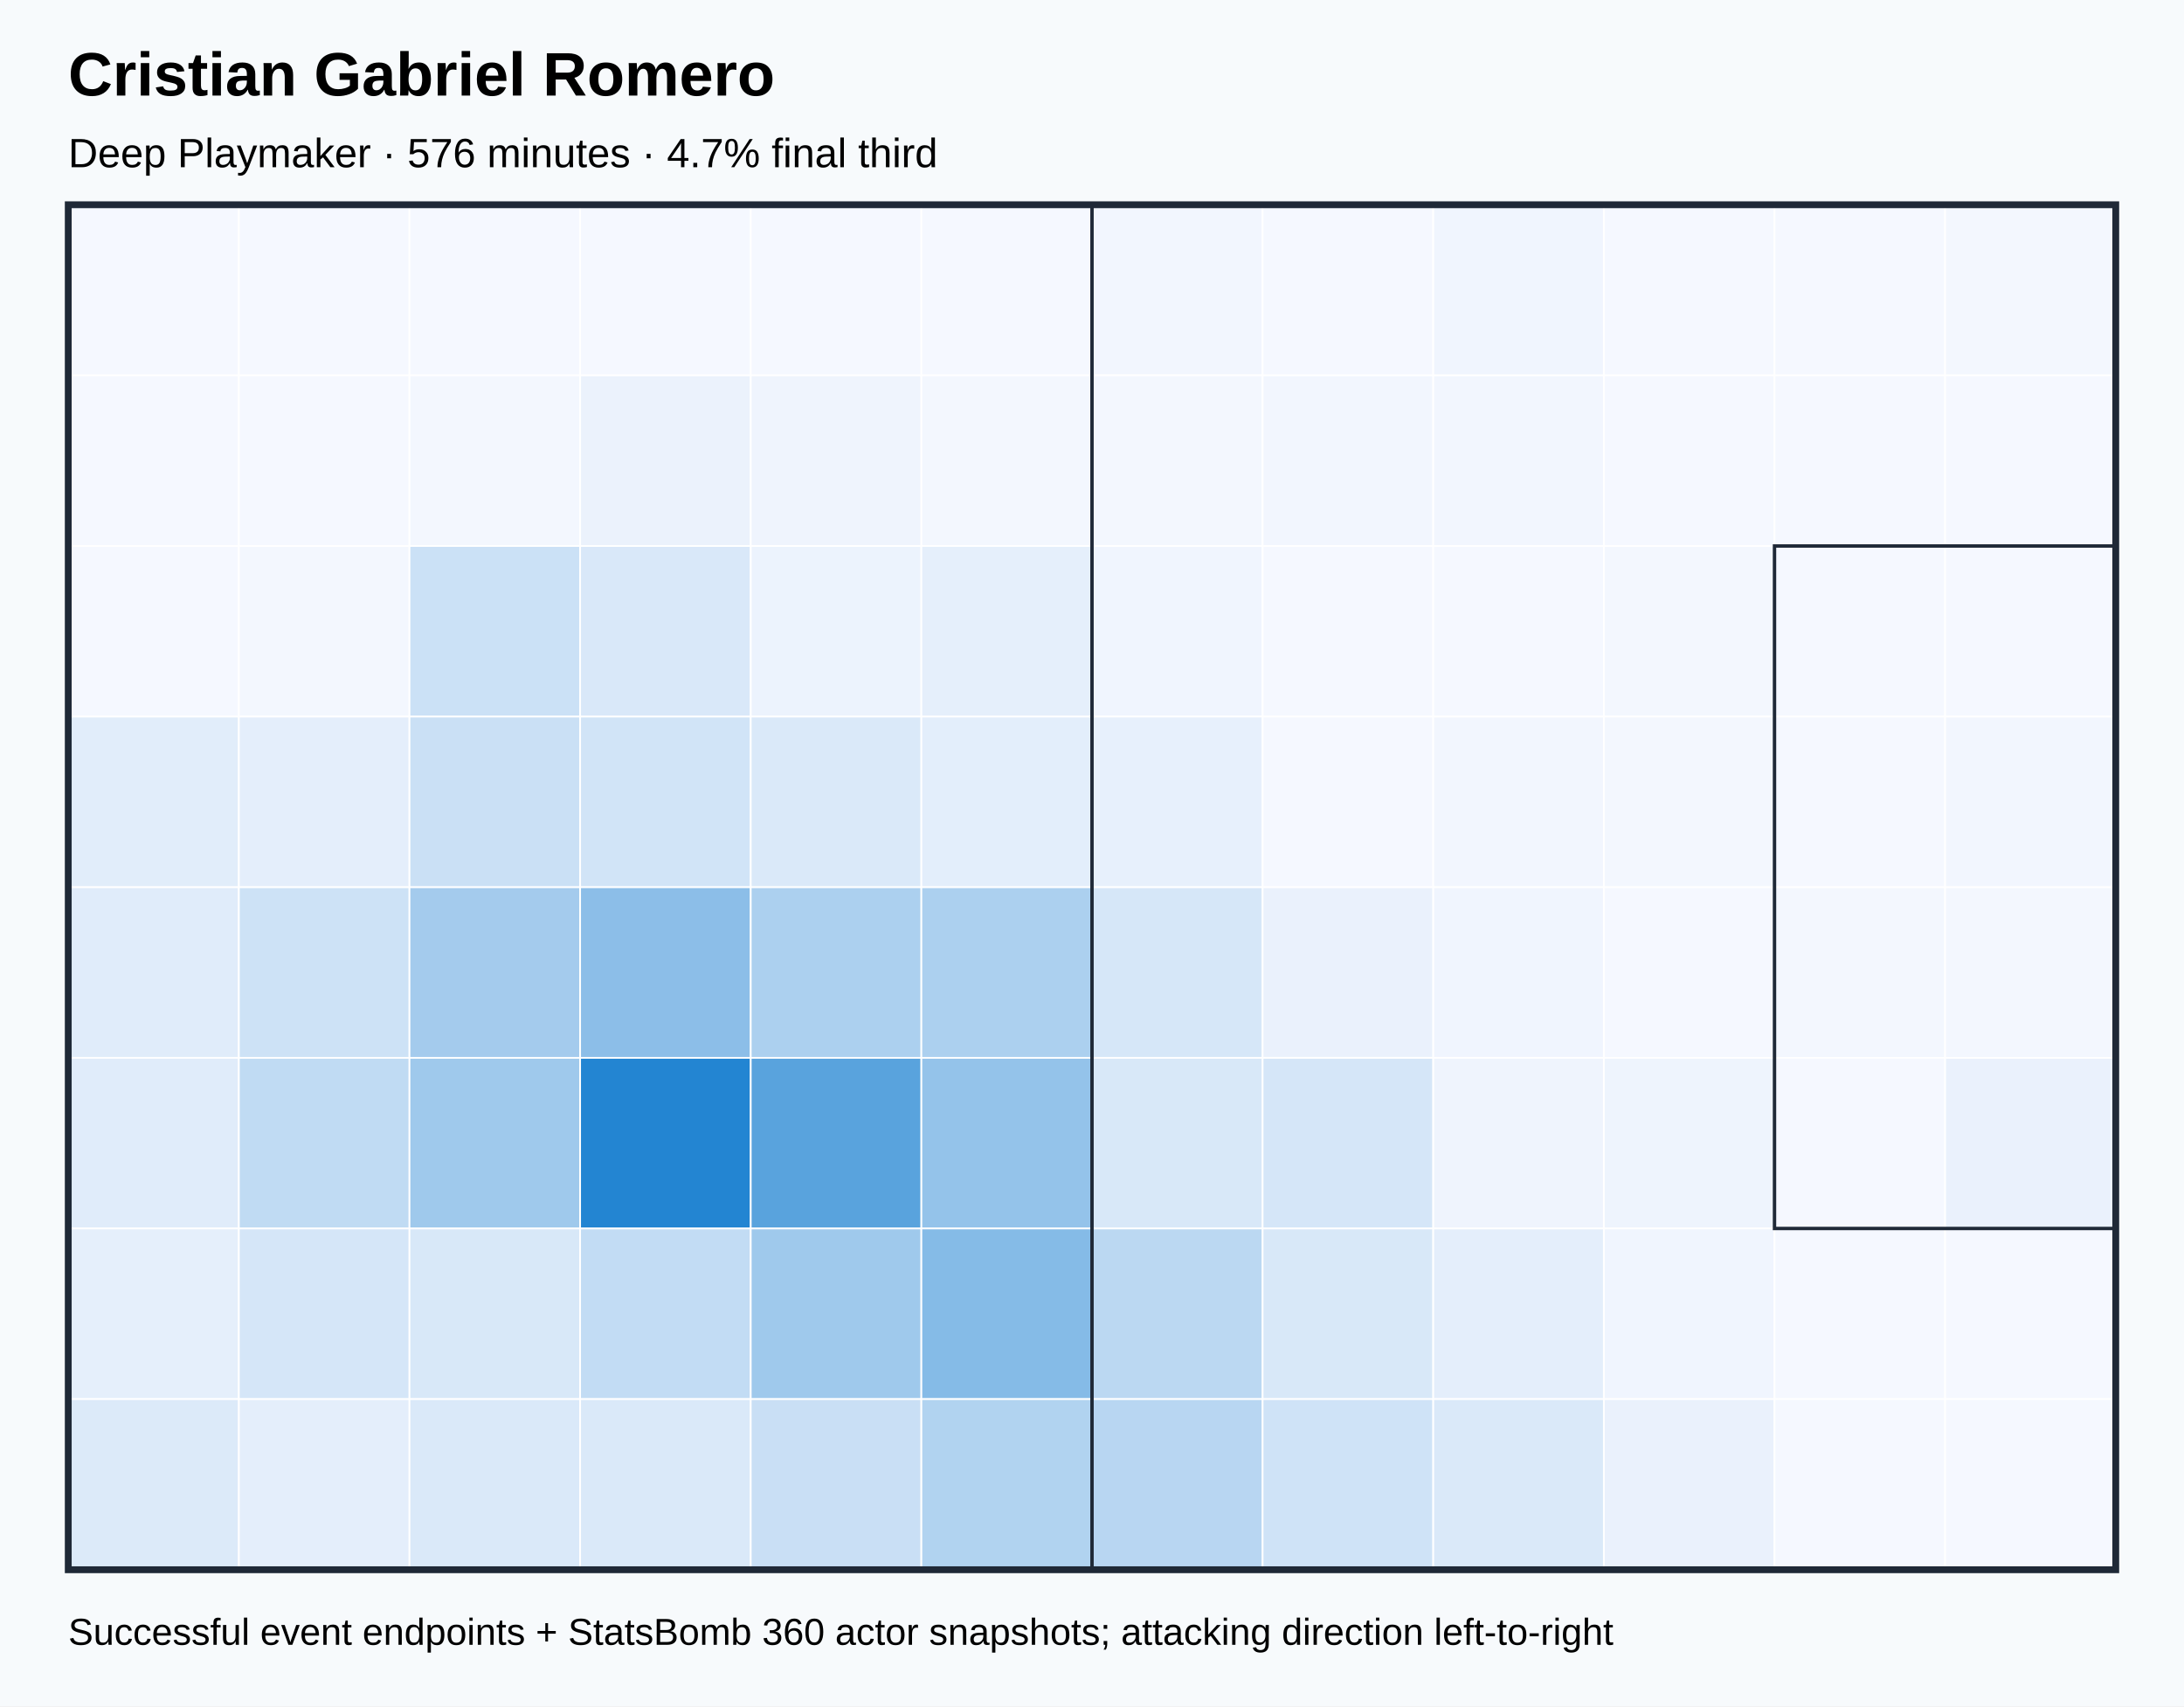
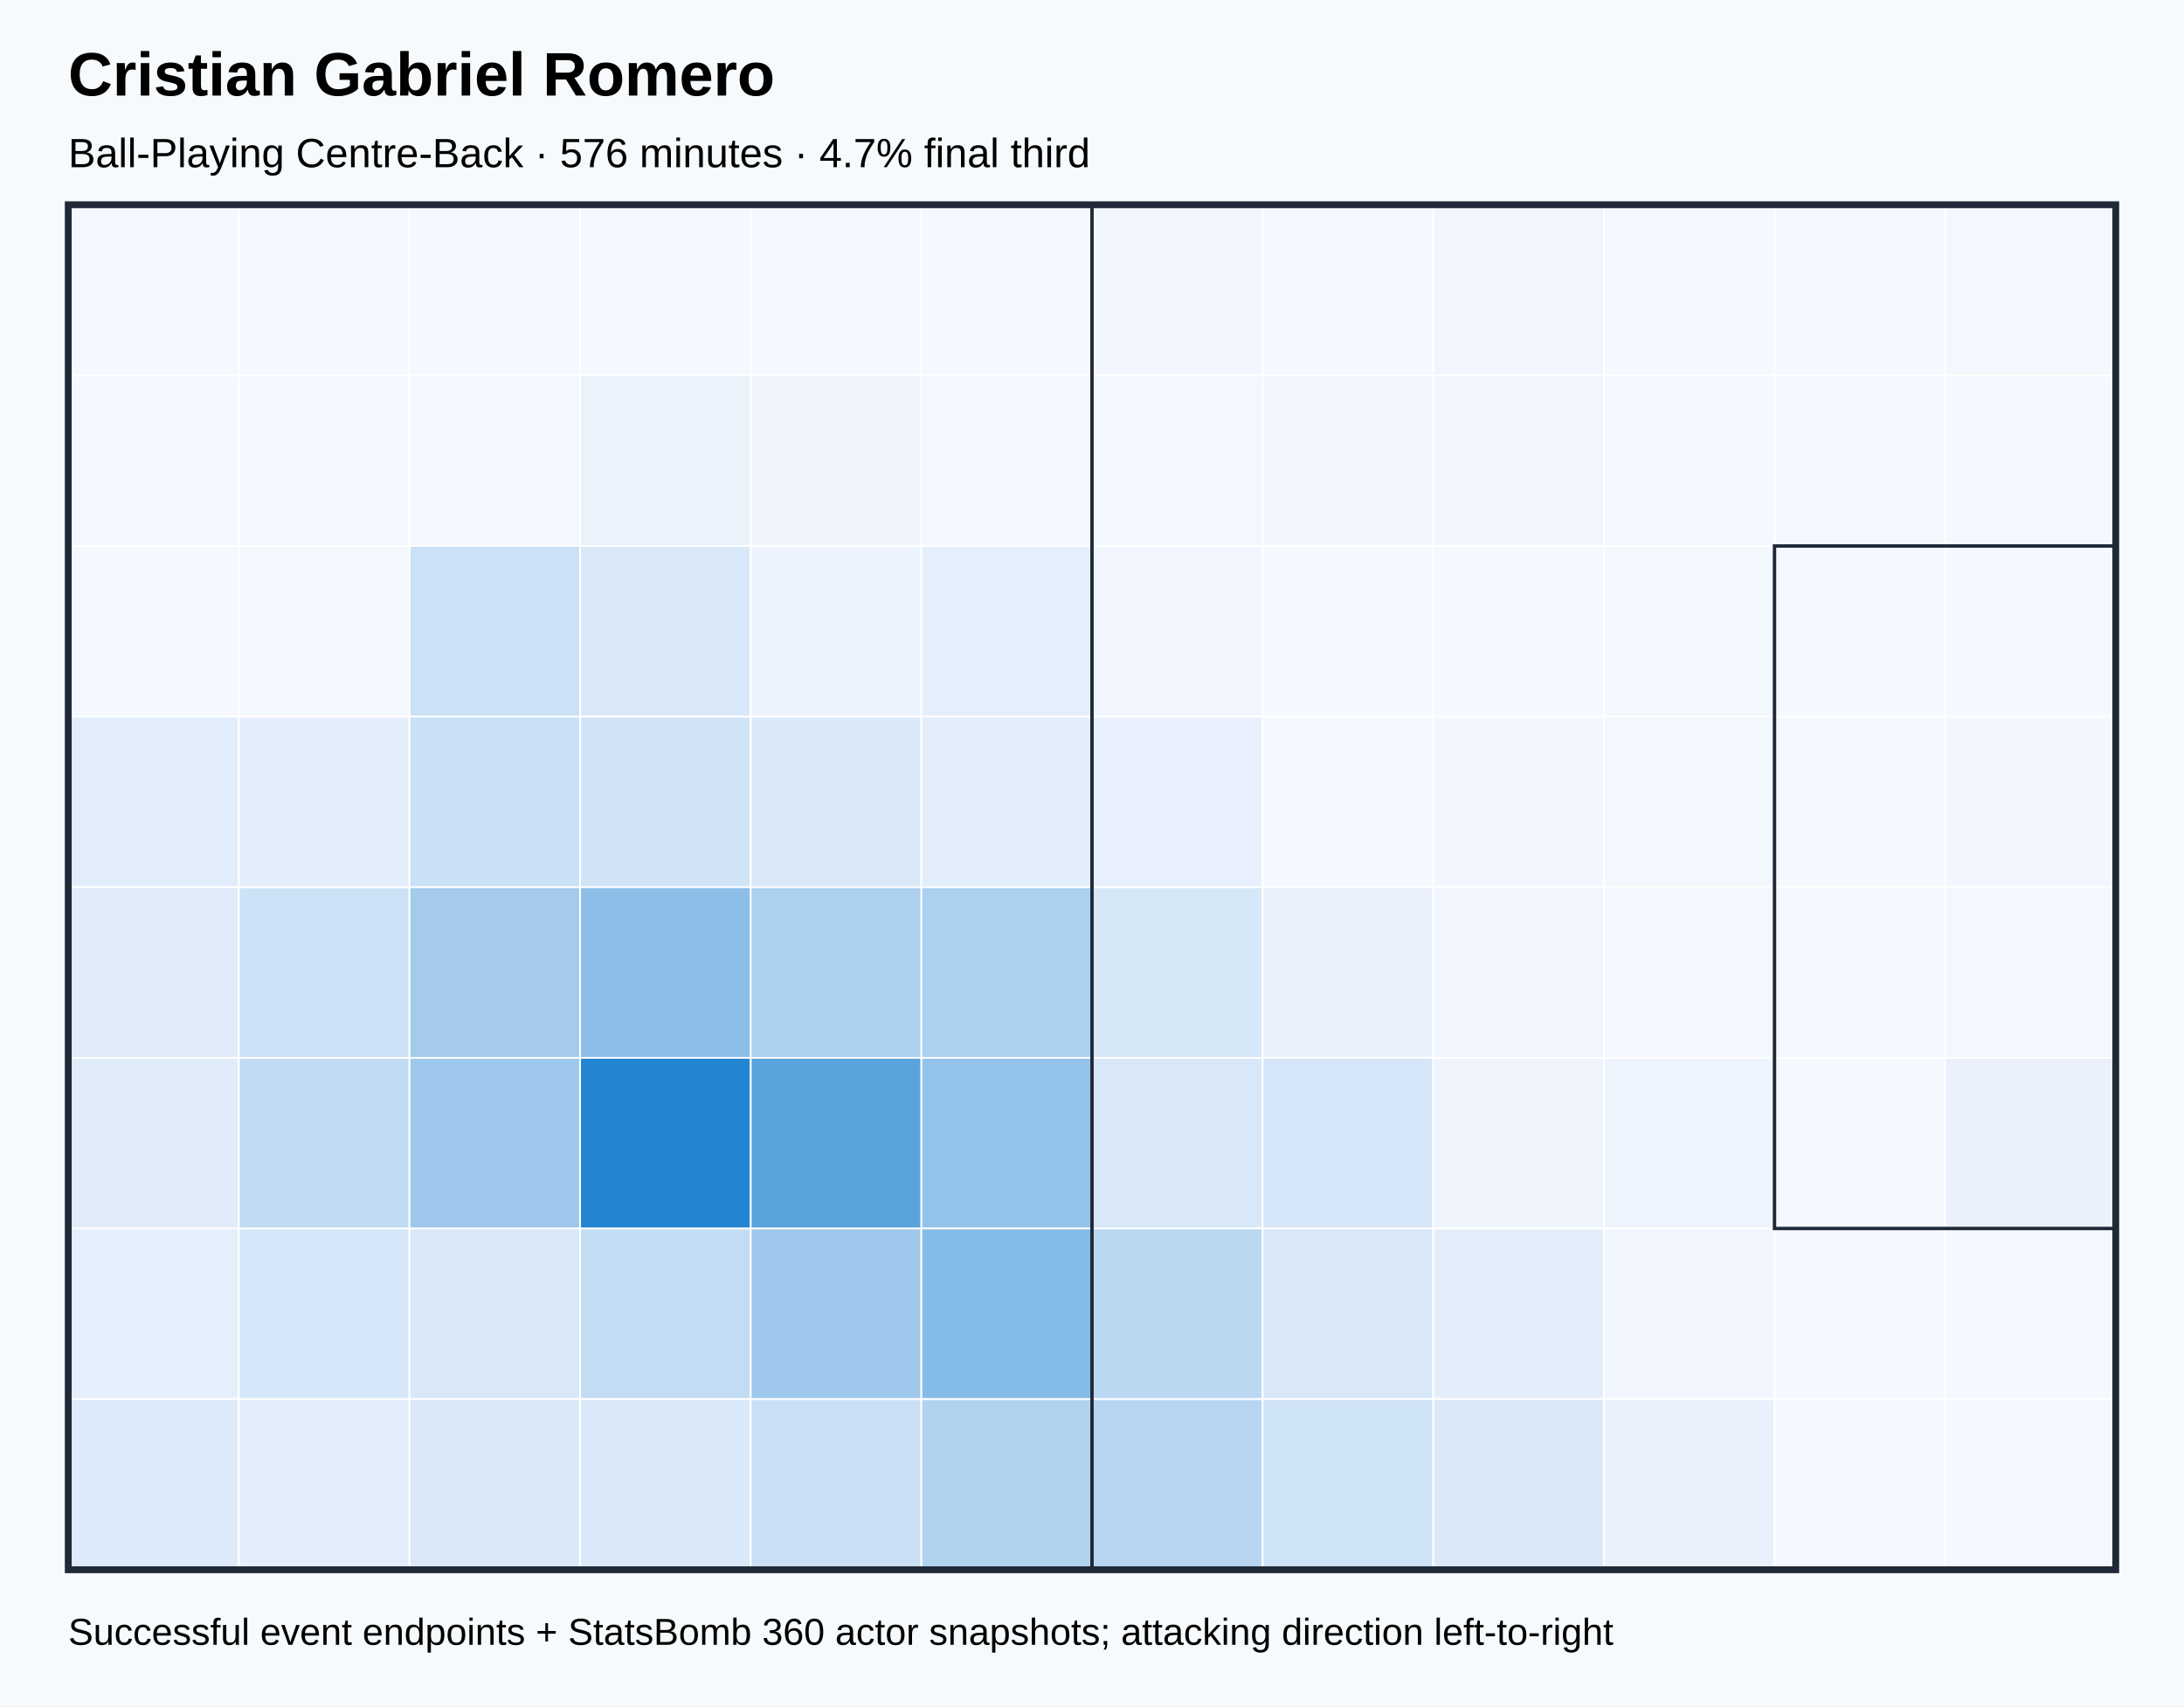
<svg xmlns="http://www.w3.org/2000/svg" width="640" height="500" viewBox="0 0 640 500" role="img">
  <rect width="640" height="500" fill="#f7fafc" />
  <text x="20" y="28" font-family="Arial" font-size="18" font-weight="700">Cristian Gabriel Romero</text>
-   <text x="20" y="49" font-family="Arial" font-size="12">Deep Playmaker · 576 minutes · 4.7% final third</text>
+   <text x="20" y="49" font-family="Arial" font-size="12">Ball-Playing Centre-Back · 576 minutes · 4.7% final third</text>
  <rect x="20" y="60" width="50" height="50" fill="rgb(245,248,255)" stroke="#ffffff" stroke-width="0.5" />
  <rect x="20" y="110" width="50" height="50" fill="rgb(245,248,255)" stroke="#ffffff" stroke-width="0.5" />
  <rect x="20" y="160" width="50" height="50" fill="rgb(245,248,255)" stroke="#ffffff" stroke-width="0.5" />
  <rect x="20" y="210" width="50" height="50" fill="rgb(225,237,250)" stroke="#ffffff" stroke-width="0.5" />
  <rect x="20" y="260" width="50" height="50" fill="rgb(224,236,250)" stroke="#ffffff" stroke-width="0.5" />
  <rect x="20" y="310" width="50" height="50" fill="rgb(224,236,250)" stroke="#ffffff" stroke-width="0.5" />
  <rect x="20" y="360" width="50" height="50" fill="rgb(229,239,251)" stroke="#ffffff" stroke-width="0.5" />
  <rect x="20" y="410" width="50" height="50" fill="rgb(220,234,249)" stroke="#ffffff" stroke-width="0.5" />
  <rect x="70" y="60" width="50" height="50" fill="rgb(245,248,255)" stroke="#ffffff" stroke-width="0.5" />
  <rect x="70" y="110" width="50" height="50" fill="rgb(245,248,255)" stroke="#ffffff" stroke-width="0.5" />
  <rect x="70" y="160" width="50" height="50" fill="rgb(243,247,254)" stroke="#ffffff" stroke-width="0.5" />
  <rect x="70" y="210" width="50" height="50" fill="rgb(228,238,251)" stroke="#ffffff" stroke-width="0.5" />
  <rect x="70" y="260" width="50" height="50" fill="rgb(205,226,246)" stroke="#ffffff" stroke-width="0.5" />
  <rect x="70" y="310" width="50" height="50" fill="rgb(192,219,243)" stroke="#ffffff" stroke-width="0.5" />
  <rect x="70" y="360" width="50" height="50" fill="rgb(213,230,248)" stroke="#ffffff" stroke-width="0.5" />
  <rect x="70" y="410" width="50" height="50" fill="rgb(228,238,251)" stroke="#ffffff" stroke-width="0.5" />
  <rect x="120" y="60" width="50" height="50" fill="rgb(245,248,255)" stroke="#ffffff" stroke-width="0.5" />
  <rect x="120" y="110" width="50" height="50" fill="rgb(243,247,254)" stroke="#ffffff" stroke-width="0.5" />
  <rect x="120" y="160" width="50" height="50" fill="rgb(203,225,246)" stroke="#ffffff" stroke-width="0.5" />
  <rect x="120" y="210" width="50" height="50" fill="rgb(202,224,245)" stroke="#ffffff" stroke-width="0.5" />
  <rect x="120" y="260" width="50" height="50" fill="rgb(164,203,237)" stroke="#ffffff" stroke-width="0.5" />
  <rect x="120" y="310" width="50" height="50" fill="rgb(159,201,236)" stroke="#ffffff" stroke-width="0.5" />
  <rect x="120" y="360" width="50" height="50" fill="rgb(216,232,248)" stroke="#ffffff" stroke-width="0.5" />
  <rect x="120" y="410" width="50" height="50" fill="rgb(218,233,249)" stroke="#ffffff" stroke-width="0.5" />
  <rect x="170" y="60" width="50" height="50" fill="rgb(245,248,255)" stroke="#ffffff" stroke-width="0.5" />
  <rect x="170" y="110" width="50" height="50" fill="rgb(235,242,252)" stroke="#ffffff" stroke-width="0.5" />
  <rect x="170" y="160" width="50" height="50" fill="rgb(217,232,249)" stroke="#ffffff" stroke-width="0.5" />
  <rect x="170" y="210" width="50" height="50" fill="rgb(209,228,247)" stroke="#ffffff" stroke-width="0.5" />
  <rect x="170" y="260" width="50" height="50" fill="rgb(140,190,232)" stroke="#ffffff" stroke-width="0.5" />
  <rect x="170" y="310" width="50" height="50" fill="rgb(35,133,210)" stroke="#ffffff" stroke-width="0.5" />
  <rect x="170" y="360" width="50" height="50" fill="rgb(194,220,244)" stroke="#ffffff" stroke-width="0.5" />
  <rect x="170" y="410" width="50" height="50" fill="rgb(218,233,249)" stroke="#ffffff" stroke-width="0.5" />
  <rect x="220" y="60" width="50" height="50" fill="rgb(245,248,255)" stroke="#ffffff" stroke-width="0.5" />
  <rect x="220" y="110" width="50" height="50" fill="rgb(239,244,253)" stroke="#ffffff" stroke-width="0.5" />
  <rect x="220" y="160" width="50" height="50" fill="rgb(236,243,253)" stroke="#ffffff" stroke-width="0.5" />
  <rect x="220" y="210" width="50" height="50" fill="rgb(218,233,249)" stroke="#ffffff" stroke-width="0.5" />
  <rect x="220" y="260" width="50" height="50" fill="rgb(172,208,239)" stroke="#ffffff" stroke-width="0.5" />
  <rect x="220" y="310" width="50" height="50" fill="rgb(89,163,221)" stroke="#ffffff" stroke-width="0.5" />
  <rect x="220" y="360" width="50" height="50" fill="rgb(159,201,236)" stroke="#ffffff" stroke-width="0.5" />
  <rect x="220" y="410" width="50" height="50" fill="rgb(201,223,245)" stroke="#ffffff" stroke-width="0.5" />
  <rect x="270" y="60" width="50" height="50" fill="rgb(245,248,255)" stroke="#ffffff" stroke-width="0.5" />
  <rect x="270" y="110" width="50" height="50" fill="rgb(243,247,254)" stroke="#ffffff" stroke-width="0.5" />
  <rect x="270" y="160" width="50" height="50" fill="rgb(229,239,251)" stroke="#ffffff" stroke-width="0.5" />
  <rect x="270" y="210" width="50" height="50" fill="rgb(227,238,251)" stroke="#ffffff" stroke-width="0.5" />
  <rect x="270" y="260" width="50" height="50" fill="rgb(172,208,239)" stroke="#ffffff" stroke-width="0.5" />
  <rect x="270" y="310" width="50" height="50" fill="rgb(148,195,234)" stroke="#ffffff" stroke-width="0.5" />
  <rect x="270" y="360" width="50" height="50" fill="rgb(133,187,231)" stroke="#ffffff" stroke-width="0.5" />
  <rect x="270" y="410" width="50" height="50" fill="rgb(177,211,240)" stroke="#ffffff" stroke-width="0.5" />
  <rect x="320" y="60" width="50" height="50" fill="rgb(242,246,254)" stroke="#ffffff" stroke-width="0.5" />
  <rect x="320" y="110" width="50" height="50" fill="rgb(243,247,254)" stroke="#ffffff" stroke-width="0.5" />
  <rect x="320" y="160" width="50" height="50" fill="rgb(240,245,254)" stroke="#ffffff" stroke-width="0.5" />
  <rect x="320" y="210" width="50" height="50" fill="rgb(231,240,252)" stroke="#ffffff" stroke-width="0.5" />
  <rect x="320" y="260" width="50" height="50" fill="rgb(214,231,248)" stroke="#ffffff" stroke-width="0.5" />
  <rect x="320" y="310" width="50" height="50" fill="rgb(216,232,248)" stroke="#ffffff" stroke-width="0.5" />
  <rect x="320" y="360" width="50" height="50" fill="rgb(187,216,242)" stroke="#ffffff" stroke-width="0.5" />
  <rect x="320" y="410" width="50" height="50" fill="rgb(184,214,242)" stroke="#ffffff" stroke-width="0.5" />
  <rect x="370" y="60" width="50" height="50" fill="rgb(245,248,255)" stroke="#ffffff" stroke-width="0.5" />
  <rect x="370" y="110" width="50" height="50" fill="rgb(242,246,254)" stroke="#ffffff" stroke-width="0.5" />
  <rect x="370" y="160" width="50" height="50" fill="rgb(245,248,255)" stroke="#ffffff" stroke-width="0.5" />
  <rect x="370" y="210" width="50" height="50" fill="rgb(245,248,255)" stroke="#ffffff" stroke-width="0.5" />
  <rect x="370" y="260" width="50" height="50" fill="rgb(234,241,252)" stroke="#ffffff" stroke-width="0.5" />
  <rect x="370" y="310" width="50" height="50" fill="rgb(213,230,248)" stroke="#ffffff" stroke-width="0.5" />
  <rect x="370" y="360" width="50" height="50" fill="rgb(216,232,248)" stroke="#ffffff" stroke-width="0.5" />
  <rect x="370" y="410" width="50" height="50" fill="rgb(207,227,247)" stroke="#ffffff" stroke-width="0.5" />
  <rect x="420" y="60" width="50" height="50" fill="rgb(240,245,254)" stroke="#ffffff" stroke-width="0.5" />
  <rect x="420" y="110" width="50" height="50" fill="rgb(242,246,254)" stroke="#ffffff" stroke-width="0.5" />
  <rect x="420" y="160" width="50" height="50" fill="rgb(245,248,255)" stroke="#ffffff" stroke-width="0.5" />
  <rect x="420" y="210" width="50" height="50" fill="rgb(242,246,254)" stroke="#ffffff" stroke-width="0.5" />
  <rect x="420" y="260" width="50" height="50" fill="rgb(240,245,254)" stroke="#ffffff" stroke-width="0.5" />
  <rect x="420" y="310" width="50" height="50" fill="rgb(239,244,253)" stroke="#ffffff" stroke-width="0.5" />
  <rect x="420" y="360" width="50" height="50" fill="rgb(228,238,251)" stroke="#ffffff" stroke-width="0.5" />
  <rect x="420" y="410" width="50" height="50" fill="rgb(218,233,249)" stroke="#ffffff" stroke-width="0.5" />
  <rect x="470" y="60" width="50" height="50" fill="rgb(245,248,255)" stroke="#ffffff" stroke-width="0.5" />
  <rect x="470" y="110" width="50" height="50" fill="rgb(245,248,255)" stroke="#ffffff" stroke-width="0.5" />
  <rect x="470" y="160" width="50" height="50" fill="rgb(243,247,254)" stroke="#ffffff" stroke-width="0.5" />
  <rect x="470" y="210" width="50" height="50" fill="rgb(243,247,254)" stroke="#ffffff" stroke-width="0.5" />
  <rect x="470" y="260" width="50" height="50" fill="rgb(245,248,255)" stroke="#ffffff" stroke-width="0.5" />
  <rect x="470" y="310" width="50" height="50" fill="rgb(238,244,253)" stroke="#ffffff" stroke-width="0.5" />
  <rect x="470" y="360" width="50" height="50" fill="rgb(240,245,254)" stroke="#ffffff" stroke-width="0.5" />
  <rect x="470" y="410" width="50" height="50" fill="rgb(234,241,252)" stroke="#ffffff" stroke-width="0.5" />
  <rect x="520" y="60" width="50" height="50" fill="rgb(245,248,255)" stroke="#ffffff" stroke-width="0.5" />
  <rect x="520" y="110" width="50" height="50" fill="rgb(245,248,255)" stroke="#ffffff" stroke-width="0.5" />
  <rect x="520" y="160" width="50" height="50" fill="rgb(245,248,255)" stroke="#ffffff" stroke-width="0.5" />
  <rect x="520" y="210" width="50" height="50" fill="rgb(245,248,255)" stroke="#ffffff" stroke-width="0.5" />
  <rect x="520" y="260" width="50" height="50" fill="rgb(243,247,254)" stroke="#ffffff" stroke-width="0.5" />
  <rect x="520" y="310" width="50" height="50" fill="rgb(245,248,255)" stroke="#ffffff" stroke-width="0.5" />
  <rect x="520" y="360" width="50" height="50" fill="rgb(245,248,255)" stroke="#ffffff" stroke-width="0.5" />
  <rect x="520" y="410" width="50" height="50" fill="rgb(245,248,255)" stroke="#ffffff" stroke-width="0.5" />
  <rect x="570" y="60" width="50" height="50" fill="rgb(243,247,254)" stroke="#ffffff" stroke-width="0.5" />
  <rect x="570" y="110" width="50" height="50" fill="rgb(245,248,255)" stroke="#ffffff" stroke-width="0.5" />
  <rect x="570" y="160" width="50" height="50" fill="rgb(245,248,255)" stroke="#ffffff" stroke-width="0.5" />
  <rect x="570" y="210" width="50" height="50" fill="rgb(242,246,254)" stroke="#ffffff" stroke-width="0.5" />
  <rect x="570" y="260" width="50" height="50" fill="rgb(243,247,254)" stroke="#ffffff" stroke-width="0.5" />
  <rect x="570" y="310" width="50" height="50" fill="rgb(234,241,252)" stroke="#ffffff" stroke-width="0.5" />
  <rect x="570" y="360" width="50" height="50" fill="rgb(245,248,255)" stroke="#ffffff" stroke-width="0.5" />
  <rect x="570" y="410" width="50" height="50" fill="rgb(245,248,255)" stroke="#ffffff" stroke-width="0.5" />
  <rect x="20" y="60" width="600" height="400" fill="none" stroke="#1f2937" stroke-width="2" />
  <line x1="320" y1="60" x2="320" y2="460" stroke="#1f2937" stroke-width="1" />
  <rect x="520" y="160" width="100" height="200" fill="none" stroke="#1f2937" />
  <text x="20" y="482" font-family="Arial" font-size="11">Successful event endpoints + StatsBomb 360 actor snapshots; attacking direction left-to-right</text>
</svg>
